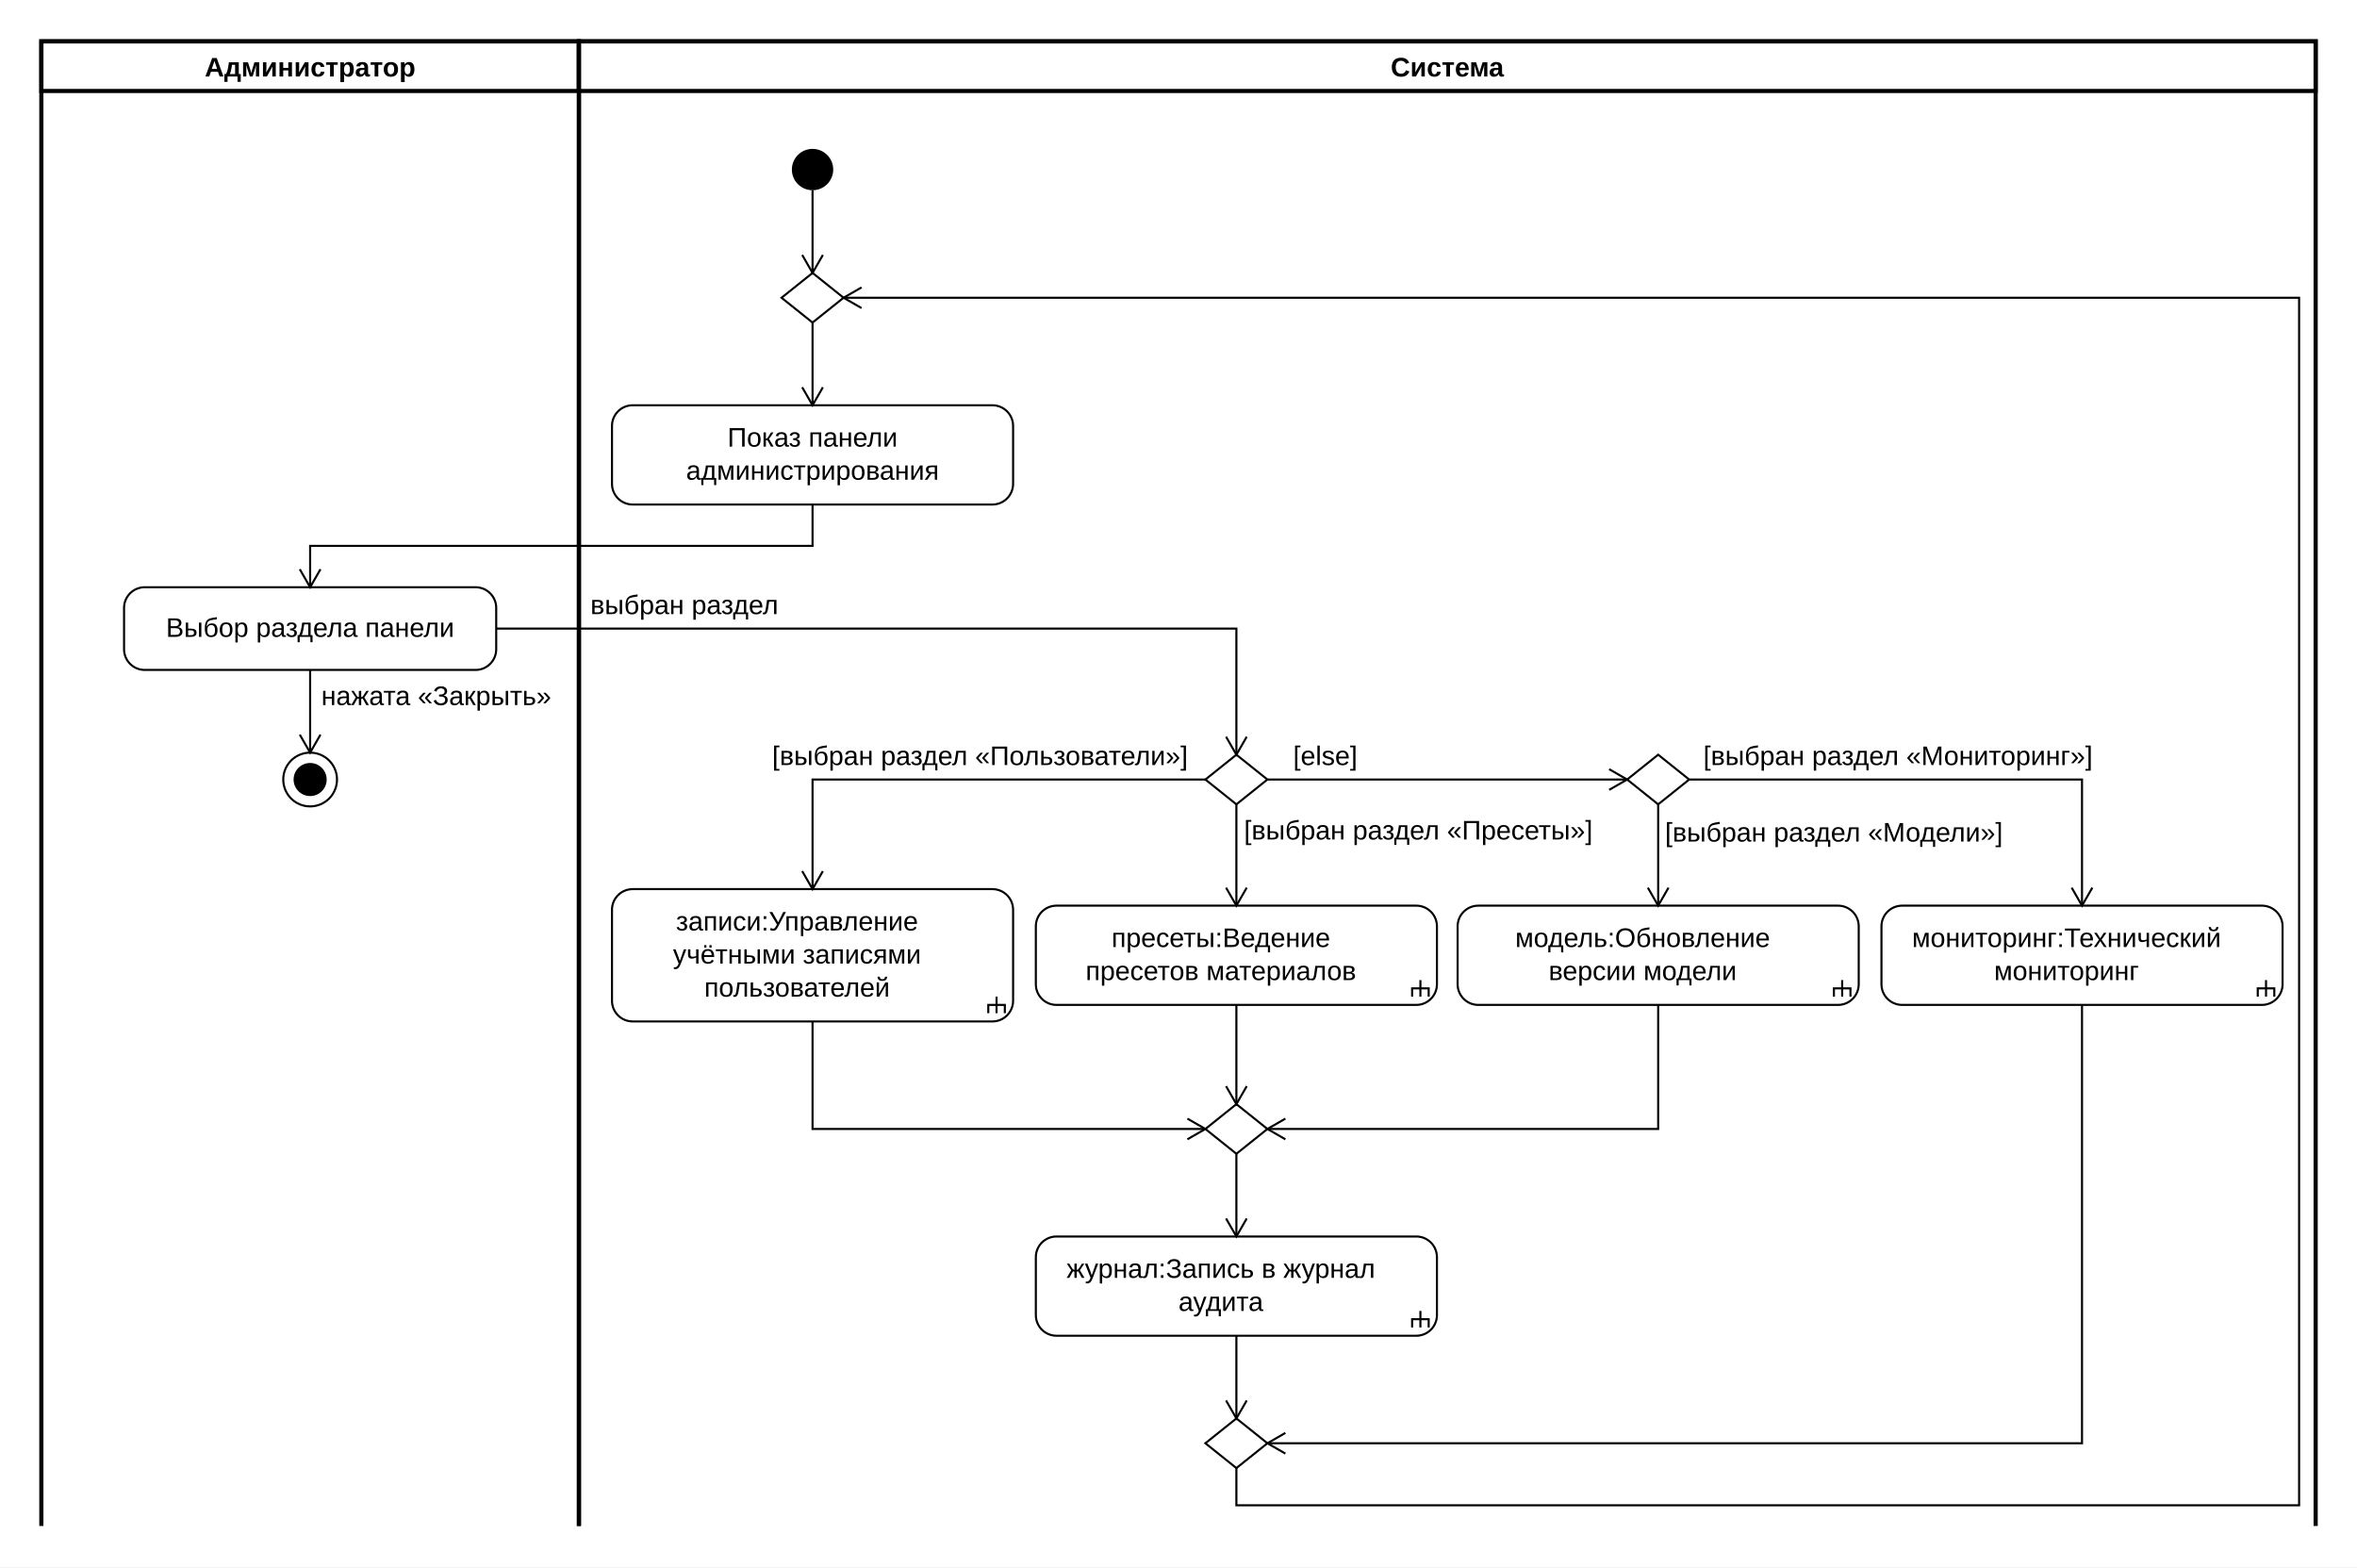
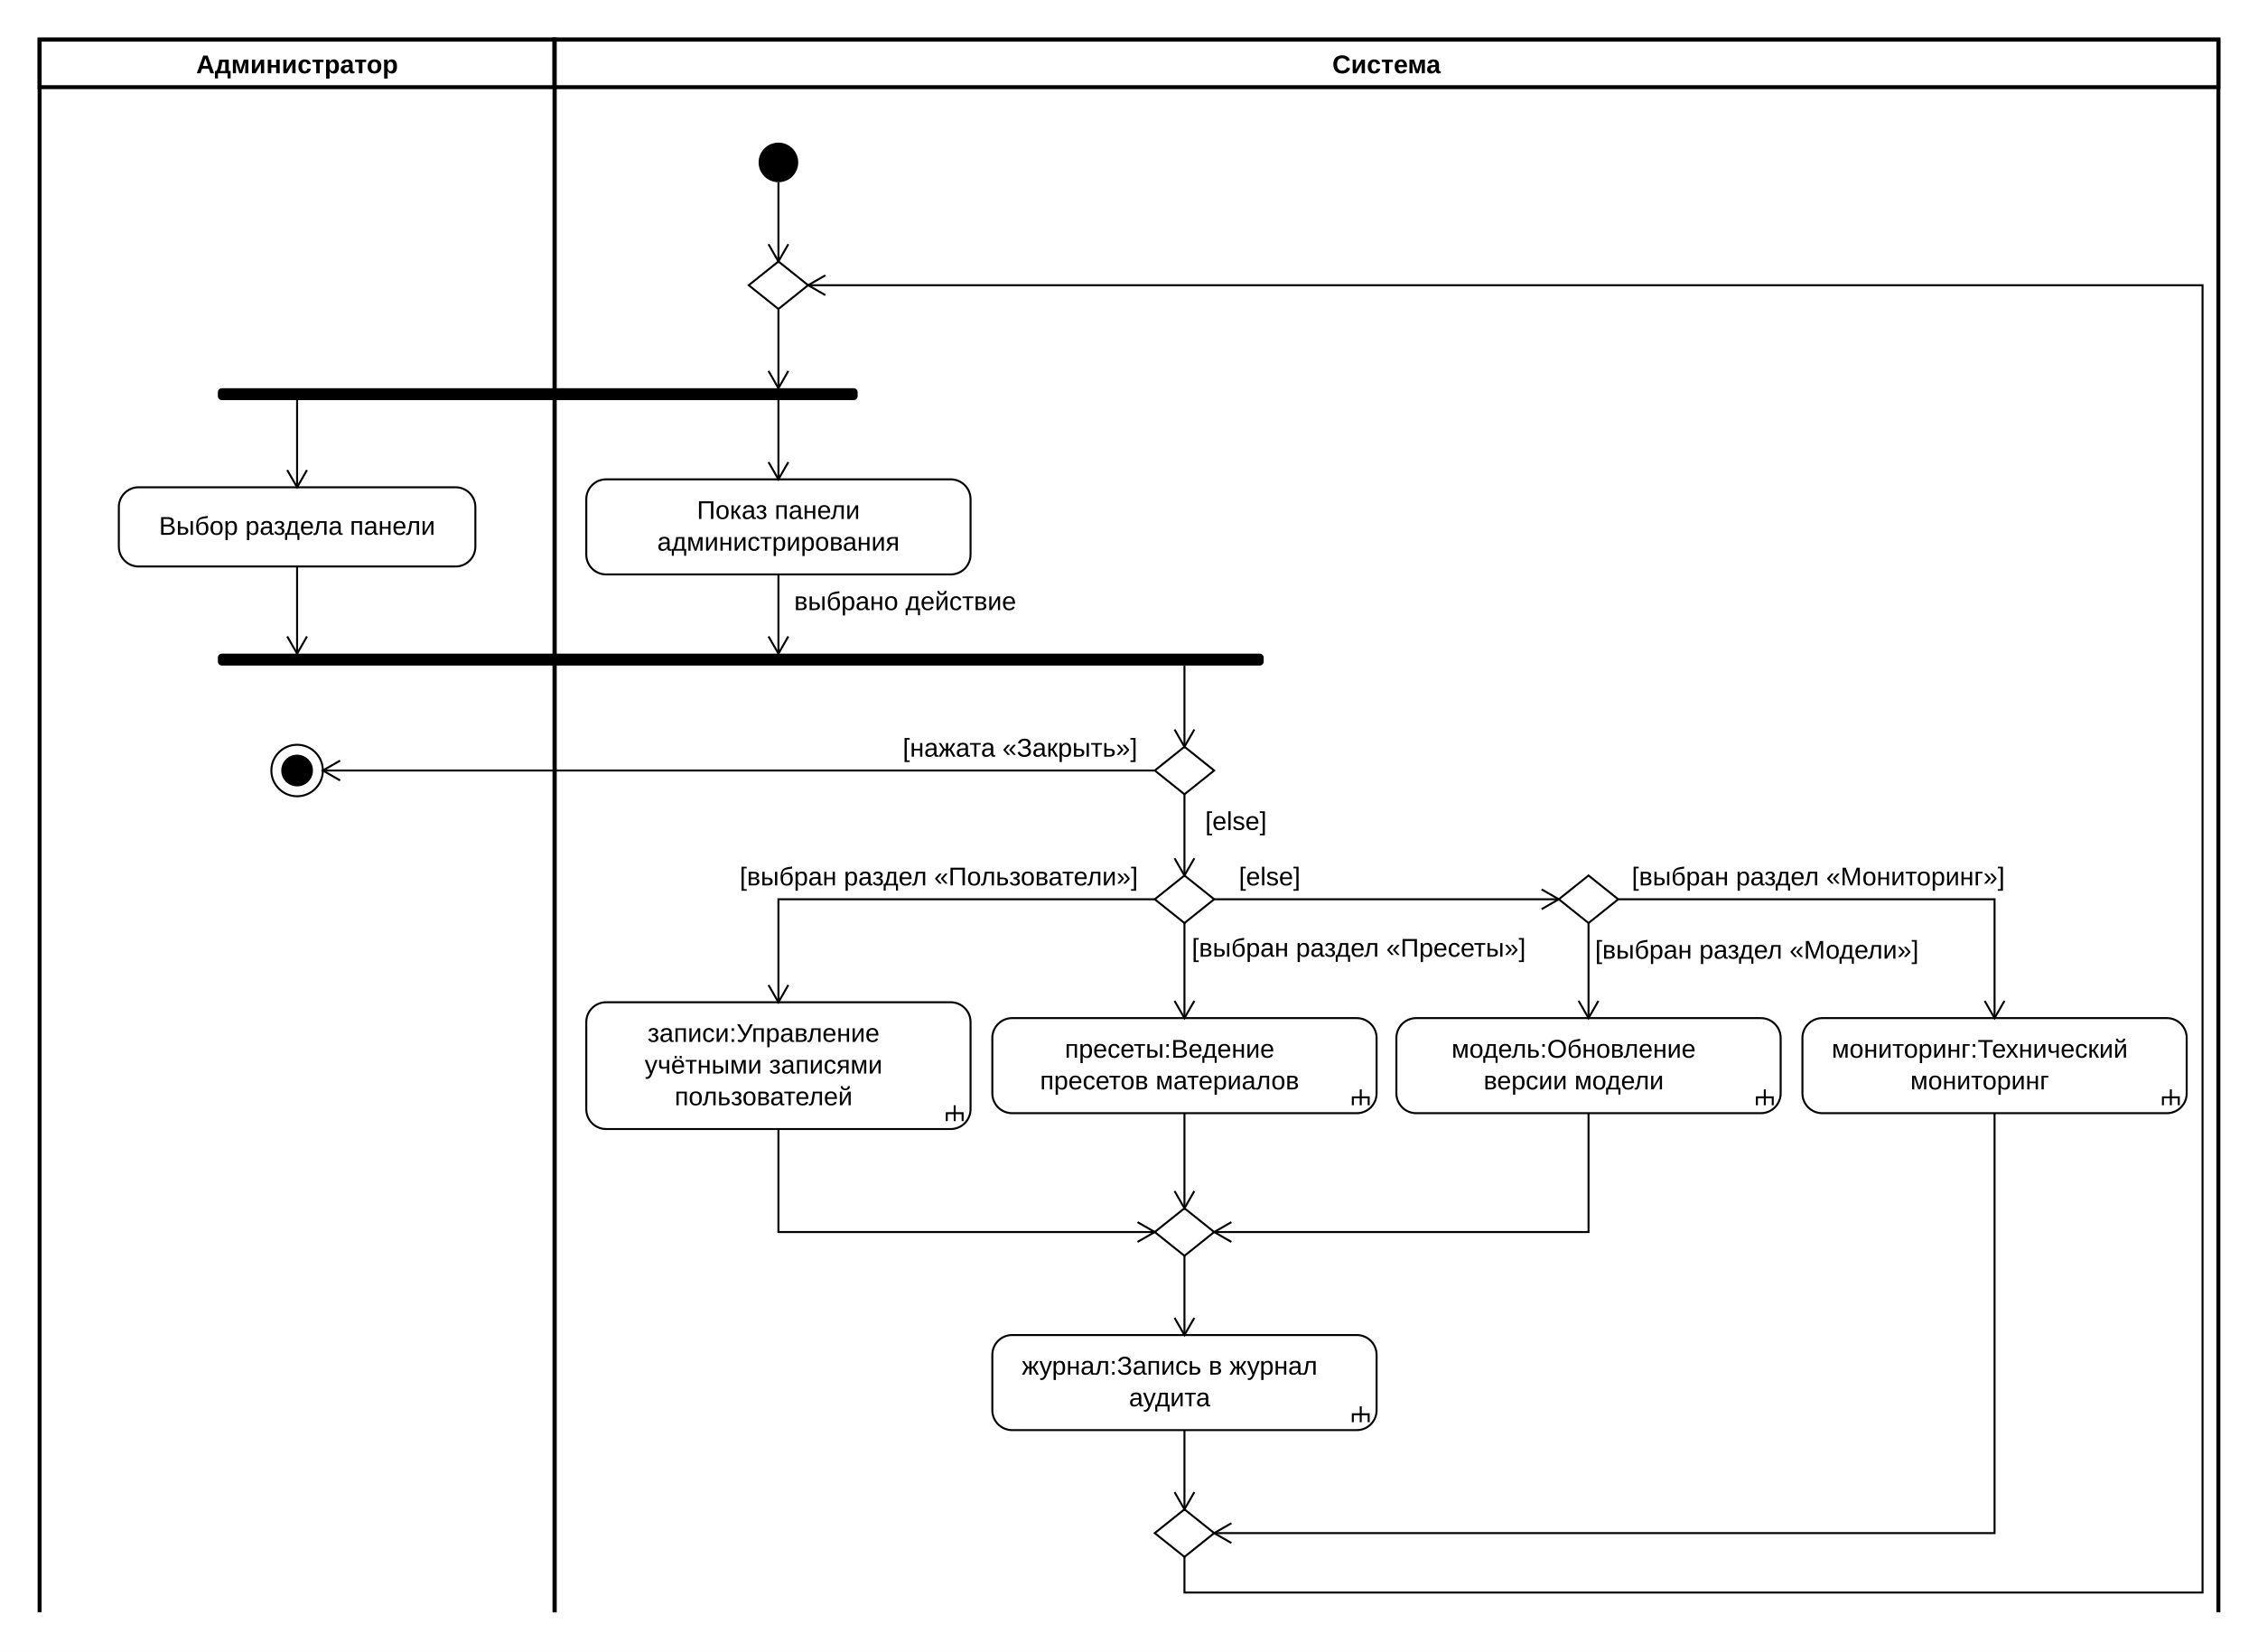
- <svg xmlns="http://www.w3.org/2000/svg" width="1140" height="758" viewBox="0 0 1140 758">
-   <rect x="0" y="0" width="1140" height="758" fill="#fff" />
+ <svg xmlns="http://www.w3.org/2000/svg" width="1140" height="834" viewBox="0 0 1140 834">
+   <rect x="0" y="0" width="1140" height="834" fill="#fff" />
  <rect x="20" y="20" width="260" height="24" fill="#fff" stroke="#000" stroke-width="2" />
-   <path d="M20,738 V20 H280 V738" fill="none" stroke="#000" stroke-width="2" />
+   <path d="M20,814 V20 H280 V814" fill="none" stroke="#000" stroke-width="2" />
  <text x="150.0" y="37.0" font-family="Arial, Helvetica, sans-serif" font-size="13" text-anchor="middle" font-weight="bold" fill="#000">Администратор</text>
  <rect x="280" y="20" width="840" height="24" fill="#fff" stroke="#000" stroke-width="2" />
-   <path d="M280,738 V20 H1120 V738" fill="none" stroke="#000" stroke-width="2" />
+   <path d="M280,814 V20 H1120 V814" fill="none" stroke="#000" stroke-width="2" />
  <text x="700.0" y="37.0" font-family="Arial, Helvetica, sans-serif" font-size="13" text-anchor="middle" font-weight="bold" fill="#000">Система</text>
  <circle cx="393.0" cy="82.0" r="10.0" fill="#000" />
  <polygon points="378,144.0 393.0,132 408,144.0 393.0,156" fill="#fff" stroke="#000" />
-   <rect x="296" y="196" width="194" height="48" rx="10" ry="10" fill="#fff" stroke="#000" />
-   <text x="393.0" y="216.0" font-family="Arial, Helvetica, sans-serif" font-size="13" text-anchor="middle" font-weight="normal" fill="#000">Показ панели</text>
-   <text x="393.0" y="232.0" font-family="Arial, Helvetica, sans-serif" font-size="13" text-anchor="middle" font-weight="normal" fill="#000">администрирования</text>
-   <rect x="60" y="284" width="180" height="40" rx="10" ry="10" fill="#fff" stroke="#000" />
-   <text x="150.0" y="308.0" font-family="Arial, Helvetica, sans-serif" font-size="13" text-anchor="middle" font-weight="normal" fill="#000">Выбор раздела панели</text>
-   <circle cx="150.0" cy="377.0" r="13.0" fill="#fff" stroke="#000" />
-   <circle cx="150.0" cy="377.0" r="8.0" fill="#000" />
-   <polygon points="583,377.0 598.0,365 613,377.0 598.0,389" fill="#fff" stroke="#000" />
-   <polygon points="787,377.0 802.0,365 817,377.0 802.0,389" fill="#fff" stroke="#000" />
-   <rect x="296" y="430" width="194" height="64" rx="10" ry="10" fill="#fff" stroke="#000" />
-   <text x="385.5" y="450.0" font-family="Arial, Helvetica, sans-serif" font-size="13" text-anchor="middle" font-weight="normal" fill="#000">записи:Управление</text>
-   <text x="385.5" y="466.0" font-family="Arial, Helvetica, sans-serif" font-size="13" text-anchor="middle" font-weight="normal" fill="#000">учётными записями</text>
-   <text x="385.5" y="482.0" font-family="Arial, Helvetica, sans-serif" font-size="13" text-anchor="middle" font-weight="normal" fill="#000">пользователей</text>
-   <path d="M482,482 V490 M478,490 V486 H486 V490" fill="none" stroke="#000" />
-   <rect x="501" y="438" width="194" height="48" rx="10" ry="10" fill="#fff" stroke="#000" />
-   <text x="590.5" y="458.0" font-family="Arial, Helvetica, sans-serif" font-size="13" text-anchor="middle" font-weight="normal" fill="#000">пресеты:Ведение</text>
-   <text x="590.5" y="474.0" font-family="Arial, Helvetica, sans-serif" font-size="13" text-anchor="middle" font-weight="normal" fill="#000">пресетов материалов</text>
-   <path d="M687,474 V482 M683,482 V478 H691 V482" fill="none" stroke="#000" />
-   <rect x="705" y="438" width="194" height="48" rx="10" ry="10" fill="#fff" stroke="#000" />
-   <text x="794.5" y="458.0" font-family="Arial, Helvetica, sans-serif" font-size="13" text-anchor="middle" font-weight="normal" fill="#000">модель:Обновление</text>
-   <text x="794.5" y="474.0" font-family="Arial, Helvetica, sans-serif" font-size="13" text-anchor="middle" font-weight="normal" fill="#000">версии модели</text>
-   <path d="M891,474 V482 M887,482 V478 H895 V482" fill="none" stroke="#000" />
-   <rect x="910" y="438" width="194" height="48" rx="10" ry="10" fill="#fff" stroke="#000" />
-   <text x="999.5" y="458.0" font-family="Arial, Helvetica, sans-serif" font-size="13" text-anchor="middle" font-weight="normal" fill="#000">мониторинг:Технический</text>
-   <text x="999.5" y="474.0" font-family="Arial, Helvetica, sans-serif" font-size="13" text-anchor="middle" font-weight="normal" fill="#000">мониторинг</text>
-   <path d="M1096,474 V482 M1092,482 V478 H1100 V482" fill="none" stroke="#000" />
-   <polygon points="583,546.0 598.0,534 613,546.0 598.0,558" fill="#fff" stroke="#000" />
-   <rect x="501" y="598" width="194" height="48" rx="10" ry="10" fill="#fff" stroke="#000" />
-   <text x="590.5" y="618.0" font-family="Arial, Helvetica, sans-serif" font-size="13" text-anchor="middle" font-weight="normal" fill="#000">журнал:Запись в журнал</text>
-   <text x="590.5" y="634.0" font-family="Arial, Helvetica, sans-serif" font-size="13" text-anchor="middle" font-weight="normal" fill="#000">аудита</text>
-   <path d="M687,634 V642 M683,642 V638 H691 V642" fill="none" stroke="#000" />
-   <polygon points="583,698.0 598.0,686 613,698.0 598.0,710" fill="#fff" stroke="#000" />
+   <rect x="110" y="196" width="323" height="6" rx="2" fill="#000" />
+   <rect x="296" y="242" width="194" height="48" rx="10" ry="10" fill="#fff" stroke="#000" />
+   <text x="393.0" y="262.0" font-family="Arial, Helvetica, sans-serif" font-size="13" text-anchor="middle" font-weight="normal" fill="#000">Показ панели</text>
+   <text x="393.0" y="278.0" font-family="Arial, Helvetica, sans-serif" font-size="13" text-anchor="middle" font-weight="normal" fill="#000">администрирования</text>
+   <rect x="60" y="246" width="180" height="40" rx="10" ry="10" fill="#fff" stroke="#000" />
+   <text x="150.0" y="270.0" font-family="Arial, Helvetica, sans-serif" font-size="13" text-anchor="middle" font-weight="normal" fill="#000">Выбор раздела панели</text>
+   <rect x="110" y="330" width="528" height="6" rx="2" fill="#000" />
+   <circle cx="150.0" cy="389.0" r="13.0" fill="#fff" stroke="#000" />
+   <circle cx="150.0" cy="389.0" r="8.0" fill="#000" />
+   <polygon points="583,389.0 598.0,377 613,389.0 598.0,401" fill="#fff" stroke="#000" />
+   <polygon points="583,454.0 598.0,442 613,454.0 598.0,466" fill="#fff" stroke="#000" />
+   <polygon points="787,454.0 802.0,442 817,454.0 802.0,466" fill="#fff" stroke="#000" />
+   <rect x="296" y="506" width="194" height="64" rx="10" ry="10" fill="#fff" stroke="#000" />
+   <text x="385.5" y="526.0" font-family="Arial, Helvetica, sans-serif" font-size="13" text-anchor="middle" font-weight="normal" fill="#000">записи:Управление</text>
+   <text x="385.5" y="542.0" font-family="Arial, Helvetica, sans-serif" font-size="13" text-anchor="middle" font-weight="normal" fill="#000">учётными записями</text>
+   <text x="385.5" y="558.0" font-family="Arial, Helvetica, sans-serif" font-size="13" text-anchor="middle" font-weight="normal" fill="#000">пользователей</text>
+   <path d="M482,558 V566 M478,566 V562 H486 V566" fill="none" stroke="#000" />
+   <rect x="501" y="514" width="194" height="48" rx="10" ry="10" fill="#fff" stroke="#000" />
+   <text x="590.5" y="534.0" font-family="Arial, Helvetica, sans-serif" font-size="13" text-anchor="middle" font-weight="normal" fill="#000">пресеты:Ведение</text>
+   <text x="590.5" y="550.0" font-family="Arial, Helvetica, sans-serif" font-size="13" text-anchor="middle" font-weight="normal" fill="#000">пресетов материалов</text>
+   <path d="M687,550 V558 M683,558 V554 H691 V558" fill="none" stroke="#000" />
+   <rect x="705" y="514" width="194" height="48" rx="10" ry="10" fill="#fff" stroke="#000" />
+   <text x="794.5" y="534.0" font-family="Arial, Helvetica, sans-serif" font-size="13" text-anchor="middle" font-weight="normal" fill="#000">модель:Обновление</text>
+   <text x="794.5" y="550.0" font-family="Arial, Helvetica, sans-serif" font-size="13" text-anchor="middle" font-weight="normal" fill="#000">версии модели</text>
+   <path d="M891,550 V558 M887,558 V554 H895 V558" fill="none" stroke="#000" />
+   <rect x="910" y="514" width="194" height="48" rx="10" ry="10" fill="#fff" stroke="#000" />
+   <text x="999.5" y="534.0" font-family="Arial, Helvetica, sans-serif" font-size="13" text-anchor="middle" font-weight="normal" fill="#000">мониторинг:Технический</text>
+   <text x="999.5" y="550.0" font-family="Arial, Helvetica, sans-serif" font-size="13" text-anchor="middle" font-weight="normal" fill="#000">мониторинг</text>
+   <path d="M1096,550 V558 M1092,558 V554 H1100 V558" fill="none" stroke="#000" />
+   <polygon points="583,622.0 598.0,610 613,622.0 598.0,634" fill="#fff" stroke="#000" />
+   <rect x="501" y="674" width="194" height="48" rx="10" ry="10" fill="#fff" stroke="#000" />
+   <text x="590.5" y="694.0" font-family="Arial, Helvetica, sans-serif" font-size="13" text-anchor="middle" font-weight="normal" fill="#000">журнал:Запись в журнал</text>
+   <text x="590.5" y="710.0" font-family="Arial, Helvetica, sans-serif" font-size="13" text-anchor="middle" font-weight="normal" fill="#000">аудита</text>
+   <path d="M687,710 V718 M683,718 V714 H691 V718" fill="none" stroke="#000" />
+   <polygon points="583,774.0 598.0,762 613,774.0 598.0,786" fill="#fff" stroke="#000" />
  <path d="M393.0,92.0 L393.0,132.0" fill="none" stroke="#000" />
  <path d="M388.0,123.3 L393.0,132.0 L398.0,123.3" fill="none" stroke="#000" />
  <path d="M393.0,156.0 L393.0,196.0" fill="none" stroke="#000" />
  <path d="M388.0,187.3 L393.0,196.0 L398.0,187.3" fill="none" stroke="#000" />
-   <path d="M393.0,244.0 L393.0,264.0 L150.0,264.0 L150.0,284.0" fill="none" stroke="#000" />
-   <path d="M145.0,275.3 L150.0,284.0 L155.0,275.3" fill="none" stroke="#000" />
-   <path d="M150.0,324.0 L150.0,364.0" fill="none" stroke="#000" />
-   <path d="M145.0,355.3 L150.0,364.0 L155.0,355.3" fill="none" stroke="#000" />
-   <path d="M240.0,304.0 L598.0,304.0 L598.0,365.0" fill="none" stroke="#000" />
-   <path d="M593.0,356.3 L598.0,365.0 L603.0,356.3" fill="none" stroke="#000" />
-   <path d="M583.0,377.0 L393.0,377.0 L393.0,430.0" fill="none" stroke="#000" />
-   <path d="M388.0,421.3 L393.0,430.0 L398.0,421.3" fill="none" stroke="#000" />
-   <path d="M598.0,389.0 L598.0,438.0" fill="none" stroke="#000" />
-   <path d="M593.0,429.3 L598.0,438.0 L603.0,429.3" fill="none" stroke="#000" />
-   <path d="M613.0,377.0 L787.0,377.0" fill="none" stroke="#000" />
-   <path d="M778.3,382.0 L787.0,377.0 L778.3,372.0" fill="none" stroke="#000" />
-   <path d="M802.0,389.0 L802.0,438.0" fill="none" stroke="#000" />
-   <path d="M797.0,429.3 L802.0,438.0 L807.0,429.3" fill="none" stroke="#000" />
-   <path d="M817.0,377.0 L1007.0,377.0 L1007.0,438.0" fill="none" stroke="#000" />
-   <path d="M1002.0,429.3 L1007.0,438.0 L1012.0,429.3" fill="none" stroke="#000" />
-   <path d="M393.0,494.0 L393.0,546.0 L583.0,546.0" fill="none" stroke="#000" />
-   <path d="M574.3,551.0 L583.0,546.0 L574.3,541.0" fill="none" stroke="#000" />
-   <path d="M598.0,486.0 L598.0,534.0" fill="none" stroke="#000" />
-   <path d="M593.0,525.3 L598.0,534.0 L603.0,525.3" fill="none" stroke="#000" />
-   <path d="M802.0,486.0 L802.0,546.0 L613.0,546.0" fill="none" stroke="#000" />
-   <path d="M621.7,541.0 L613.0,546.0 L621.7,551.0" fill="none" stroke="#000" />
-   <path d="M598.0,558.0 L598.0,598.0" fill="none" stroke="#000" />
-   <path d="M593.0,589.3 L598.0,598.0 L603.0,589.3" fill="none" stroke="#000" />
-   <path d="M598.0,646.0 L598.0,686.0" fill="none" stroke="#000" />
-   <path d="M593.0,677.3 L598.0,686.0 L603.0,677.3" fill="none" stroke="#000" />
-   <path d="M1007.0,486.0 L1007.0,698.0 L613.0,698.0" fill="none" stroke="#000" />
-   <path d="M621.7,693.0 L613.0,698.0 L621.7,703.0" fill="none" stroke="#000" />
-   <path d="M598.0,710.0 L598.0,728.0 L1112.0,728.0 L1112.0,144.0 L408.0,144.0" fill="none" stroke="#000" />
+   <path d="M150.0,202.0 L150.0,246.0" fill="none" stroke="#000" />
+   <path d="M145.0,237.3 L150.0,246.0 L155.0,237.3" fill="none" stroke="#000" />
+   <path d="M393.0,202.0 L393.0,242.0" fill="none" stroke="#000" />
+   <path d="M388.0,233.3 L393.0,242.0 L398.0,233.3" fill="none" stroke="#000" />
+   <path d="M393.0,290.0 L393.0,330.0" fill="none" stroke="#000" />
+   <path d="M388.0,321.3 L393.0,330.0 L398.0,321.3" fill="none" stroke="#000" />
+   <path d="M150.0,286.0 L150.0,330.0" fill="none" stroke="#000" />
+   <path d="M145.0,321.3 L150.0,330.0 L155.0,321.3" fill="none" stroke="#000" />
+   <path d="M598.0,336.0 L598.0,377.0" fill="none" stroke="#000" />
+   <path d="M593.0,368.3 L598.0,377.0 L603.0,368.3" fill="none" stroke="#000" />
+   <path d="M583.0,389.0 L163.0,389.0" fill="none" stroke="#000" />
+   <path d="M171.7,384.0 L163.0,389.0 L171.7,394.0" fill="none" stroke="#000" />
+   <path d="M598.0,401.0 L598.0,442.0" fill="none" stroke="#000" />
+   <path d="M593.0,433.3 L598.0,442.0 L603.0,433.3" fill="none" stroke="#000" />
+   <path d="M583.0,454.0 L393.0,454.0 L393.0,506.0" fill="none" stroke="#000" />
+   <path d="M388.0,497.3 L393.0,506.0 L398.0,497.3" fill="none" stroke="#000" />
+   <path d="M598.0,466.0 L598.0,514.0" fill="none" stroke="#000" />
+   <path d="M593.0,505.3 L598.0,514.0 L603.0,505.3" fill="none" stroke="#000" />
+   <path d="M613.0,454.0 L787.0,454.0" fill="none" stroke="#000" />
+   <path d="M778.3,459.0 L787.0,454.0 L778.3,449.0" fill="none" stroke="#000" />
+   <path d="M802.0,466.0 L802.0,514.0" fill="none" stroke="#000" />
+   <path d="M797.0,505.3 L802.0,514.0 L807.0,505.3" fill="none" stroke="#000" />
+   <path d="M817.0,454.0 L1007.0,454.0 L1007.0,514.0" fill="none" stroke="#000" />
+   <path d="M1002.0,505.3 L1007.0,514.0 L1012.0,505.3" fill="none" stroke="#000" />
+   <path d="M393.0,570.0 L393.0,622.0 L583.0,622.0" fill="none" stroke="#000" />
+   <path d="M574.3,627.0 L583.0,622.0 L574.3,617.0" fill="none" stroke="#000" />
+   <path d="M598.0,562.0 L598.0,610.0" fill="none" stroke="#000" />
+   <path d="M593.0,601.3 L598.0,610.0 L603.0,601.3" fill="none" stroke="#000" />
+   <path d="M802.0,562.0 L802.0,622.0 L613.0,622.0" fill="none" stroke="#000" />
+   <path d="M621.7,617.0 L613.0,622.0 L621.7,627.0" fill="none" stroke="#000" />
+   <path d="M598.0,634.0 L598.0,674.0" fill="none" stroke="#000" />
+   <path d="M593.0,665.3 L598.0,674.0 L603.0,665.3" fill="none" stroke="#000" />
+   <path d="M598.0,722.0 L598.0,762.0" fill="none" stroke="#000" />
+   <path d="M593.0,753.3 L598.0,762.0 L603.0,753.3" fill="none" stroke="#000" />
+   <path d="M1007.0,562.0 L1007.0,774.0 L613.0,774.0" fill="none" stroke="#000" />
+   <path d="M621.7,769.0 L613.0,774.0 L621.7,779.0" fill="none" stroke="#000" />
+   <path d="M598.0,786.0 L598.0,804.0 L1112.0,804.0 L1112.0,144.0 L408.0,144.0" fill="none" stroke="#000" />
  <path d="M416.7,139.0 L408.0,144.0 L416.7,149.0" fill="none" stroke="#000" />
-   <rect x="155.3" y="329.0" width="111.4" height="16" fill="#fff" fill-opacity="0.85" />
-   <text x="211.0" y="341.0" font-family="Arial, Helvetica, sans-serif" font-size="13" text-anchor="middle" font-weight="normal" fill="#000">нажата «Закрыть»</text>
-   <rect x="283.6" y="285.0" width="94.8" height="16" fill="#fff" fill-opacity="0.85" />
-   <text x="331.0" y="297.0" font-family="Arial, Helvetica, sans-serif" font-size="13" text-anchor="middle" font-weight="normal" fill="#000">выбран раздел</text>
-   <rect x="373.4" y="358.0" width="201.1" height="16" fill="#fff" fill-opacity="0.85" />
-   <text x="474.0" y="370.0" font-family="Arial, Helvetica, sans-serif" font-size="13" text-anchor="middle" font-weight="normal" fill="#000">[выбран раздел «Пользователи»]</text>
-   <rect x="603.2" y="394.0" width="165.6" height="16" fill="#fff" fill-opacity="0.85" />
-   <text x="686.0" y="406.0" font-family="Arial, Helvetica, sans-serif" font-size="13" text-anchor="middle" font-weight="normal" fill="#000">[выбран раздел «Пресеты»]</text>
-   <rect x="620.8" y="358.0" width="40.4" height="16" fill="#fff" fill-opacity="0.85" />
-   <text x="641.0" y="370.0" font-family="Arial, Helvetica, sans-serif" font-size="13" text-anchor="middle" font-weight="normal" fill="#000">[else]</text>
-   <rect x="807.8" y="395.0" width="158.5" height="16" fill="#fff" fill-opacity="0.85" />
-   <text x="887.0" y="407.0" font-family="Arial, Helvetica, sans-serif" font-size="13" text-anchor="middle" font-weight="normal" fill="#000">[выбран раздел «Модели»]</text>
-   <rect x="824.5" y="358.0" width="186.9" height="16" fill="#fff" fill-opacity="0.85" />
-   <text x="918.0" y="370.0" font-family="Arial, Helvetica, sans-serif" font-size="13" text-anchor="middle" font-weight="normal" fill="#000">[выбран раздел «Мониторинг»]</text>
+   <rect x="398.9" y="296.0" width="116.1" height="16" fill="#fff" fill-opacity="0.85" />
+   <text x="457.0" y="308.0" font-family="Arial, Helvetica, sans-serif" font-size="13" text-anchor="middle" font-weight="normal" fill="#000">выбрано действие</text>
+   <rect x="455.3" y="370.0" width="119.4" height="16" fill="#fff" fill-opacity="0.85" />
+   <text x="515.0" y="382.0" font-family="Arial, Helvetica, sans-serif" font-size="13" text-anchor="middle" font-weight="normal" fill="#000">[нажата «Закрыть»]</text>
+   <rect x="603.8" y="407.0" width="40.4" height="16" fill="#fff" fill-opacity="0.85" />
+   <text x="624.0" y="419.0" font-family="Arial, Helvetica, sans-serif" font-size="13" text-anchor="middle" font-weight="normal" fill="#000">[else]</text>
+   <rect x="373.4" y="435.0" width="201.1" height="16" fill="#fff" fill-opacity="0.85" />
+   <text x="474.0" y="447.0" font-family="Arial, Helvetica, sans-serif" font-size="13" text-anchor="middle" font-weight="normal" fill="#000">[выбран раздел «Пользователи»]</text>
+   <rect x="603.2" y="471.0" width="165.6" height="16" fill="#fff" fill-opacity="0.85" />
+   <text x="686.0" y="483.0" font-family="Arial, Helvetica, sans-serif" font-size="13" text-anchor="middle" font-weight="normal" fill="#000">[выбран раздел «Пресеты»]</text>
+   <rect x="620.8" y="435.0" width="40.4" height="16" fill="#fff" fill-opacity="0.85" />
+   <text x="641.0" y="447.0" font-family="Arial, Helvetica, sans-serif" font-size="13" text-anchor="middle" font-weight="normal" fill="#000">[else]</text>
+   <rect x="807.8" y="472.0" width="158.5" height="16" fill="#fff" fill-opacity="0.85" />
+   <text x="887.0" y="484.0" font-family="Arial, Helvetica, sans-serif" font-size="13" text-anchor="middle" font-weight="normal" fill="#000">[выбран раздел «Модели»]</text>
+   <rect x="824.5" y="435.0" width="186.9" height="16" fill="#fff" fill-opacity="0.85" />
+   <text x="918.0" y="447.0" font-family="Arial, Helvetica, sans-serif" font-size="13" text-anchor="middle" font-weight="normal" fill="#000">[выбран раздел «Мониторинг»]</text>
</svg>
